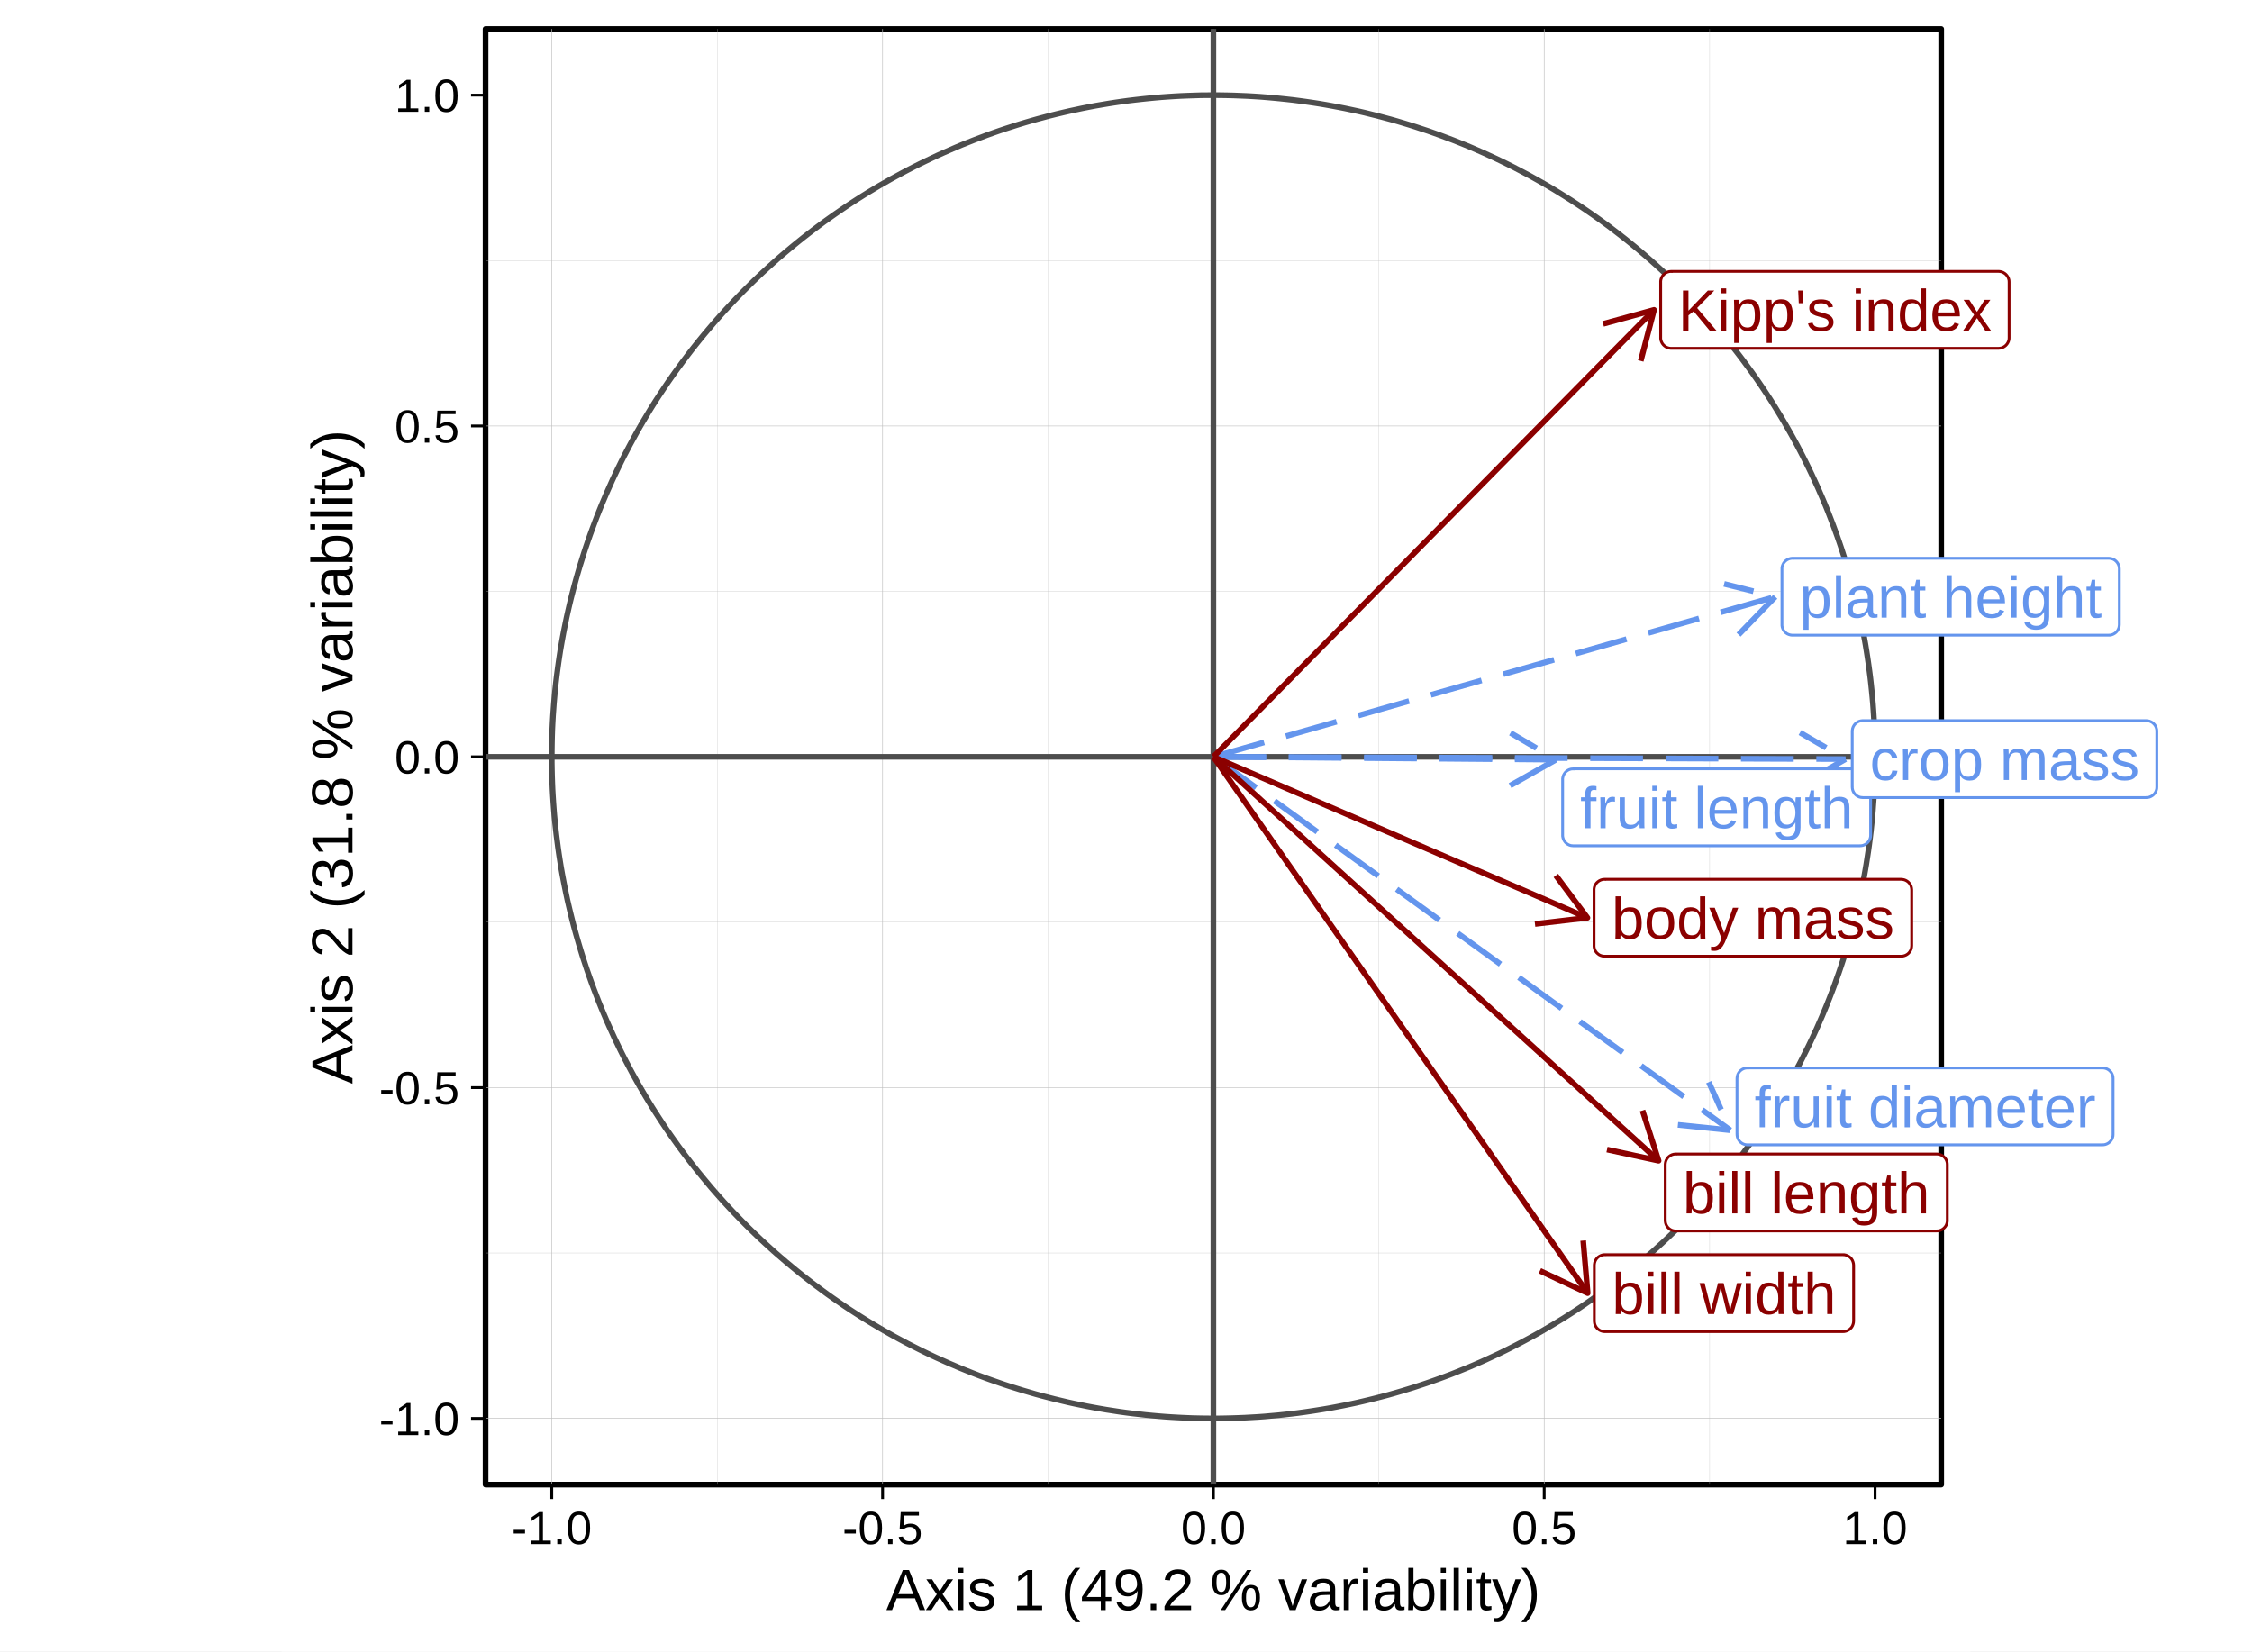
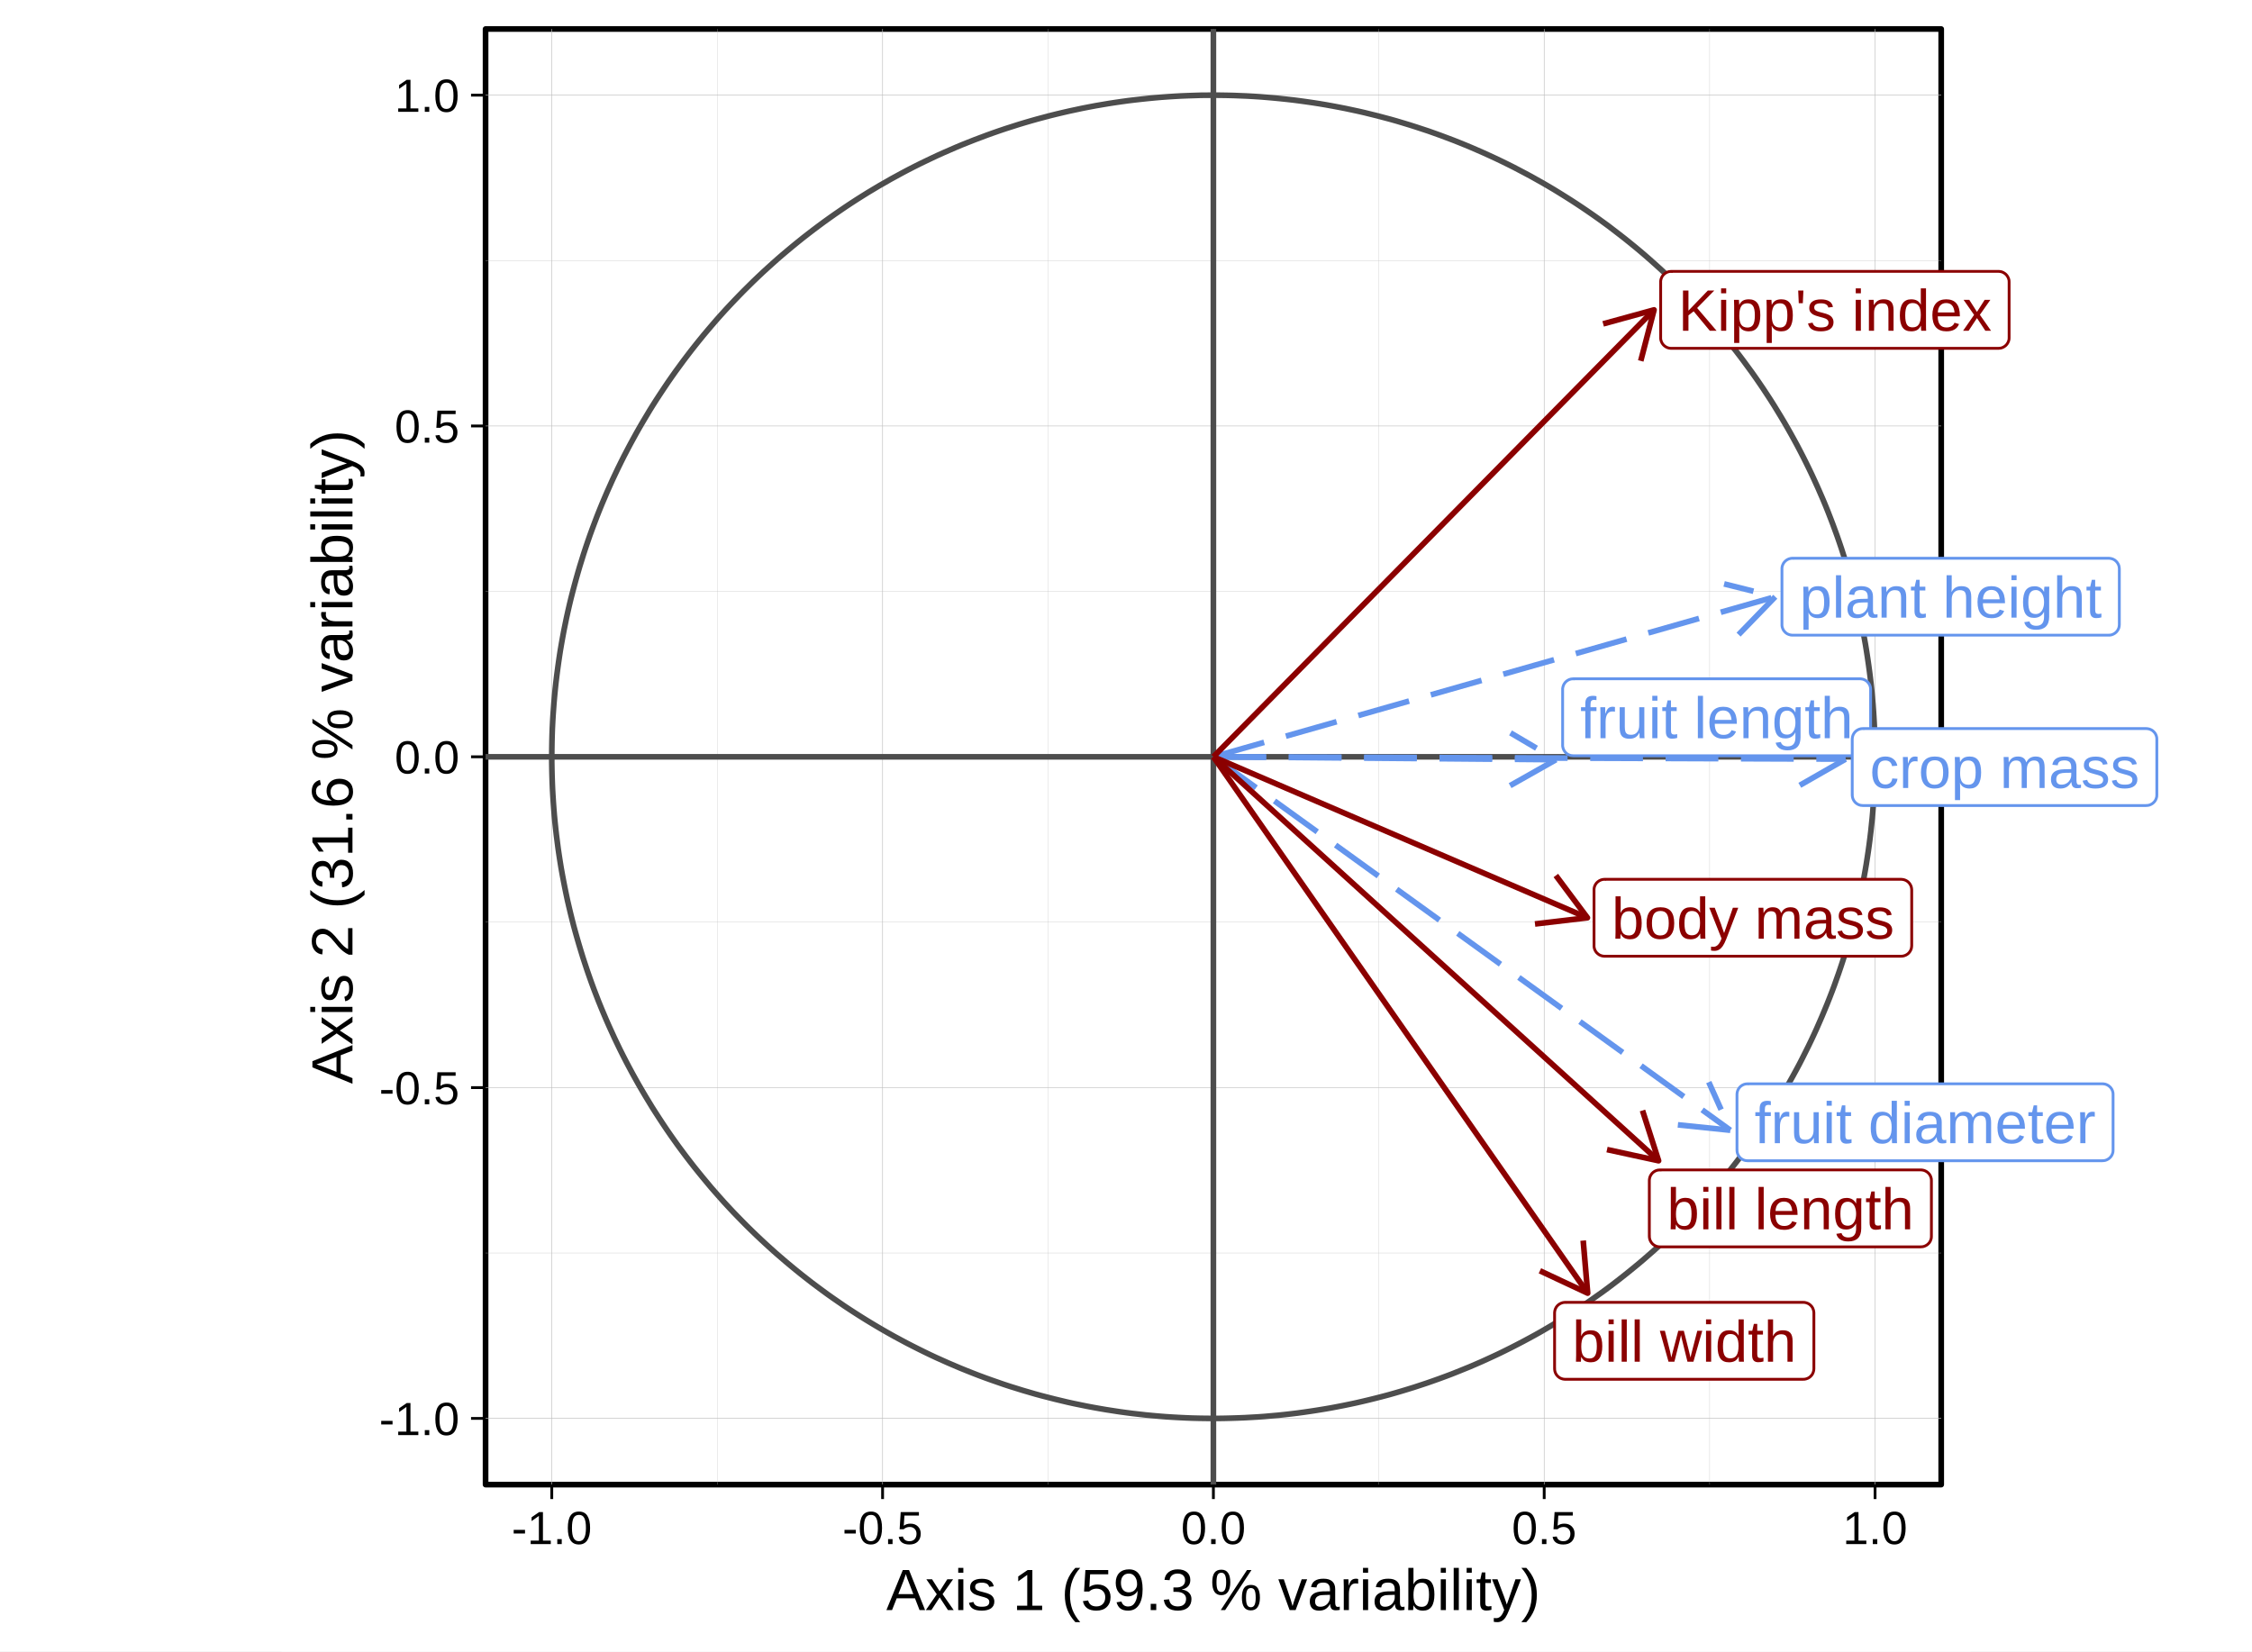
<svg xmlns="http://www.w3.org/2000/svg" width="425.20pt" height="311.81pt" viewBox="0 0 425.20 311.81" version="1.1" id="svg60">
  <defs id="defs60" />
  <g class="svglite" id="g60">
    <defs id="defs1">
      <style type="text/css" id="style1">
    .svglite line, .svglite polyline, .svglite polygon, .svglite path, .svglite rect, .svglite circle {
      fill: none;
      stroke: #000000;
      stroke-linecap: round;
      stroke-linejoin: round;
      stroke-miterlimit: 10.00;
    }
    .svglite text {
      white-space: pre;
    }
    .svglite g.glyphgroup path {
      fill: inherit;
      stroke: none;
    }
  </style>
    </defs>
    <rect width="100%" height="100%" style="stroke: none; fill: #FFFFFF;" id="rect1" />
    <defs id="defs2">
      <clipPath id="cpMC4wMHw0MjUuMjB8MC4wMHwzMTEuODE=">
        <rect x="0.00" y="0.00" width="425.20" height="311.81" id="rect2" />
      </clipPath>
    </defs>
    <g clip-path="url(#cpMC4wMHw0MjUuMjB8MC4wMHwzMTEuODE=)" id="g2" />
    <defs id="defs3">
      <clipPath id="cpNTMuMjB8MzcyLjAwfDAuMDB8MzExLjgx">
        <rect x="53.20" y="0.00" width="318.80" height="311.81" id="rect3" />
      </clipPath>
    </defs>
    <g clip-path="url(#cpNTMuMjB8MzcyLjAwfDAuMDB8MzExLjgx)" id="g4">
      <rect x="53.20" y="0.00" width="318.80" height="311.81" style="stroke-width: 1.07; stroke: #FFFFFF; fill: #FFFFFF;" id="rect4" />
    </g>
    <g clip-path="url(#cpMC4wMHw0MjUuMjB8MC4wMHwzMTEuODE=)" id="g59">
      <rect x="91.68" y="5.48" width="274.84" height="274.84" style="stroke-width: 1.07; fill: #FFFFFF;" id="rect5" />
      <polyline points="91.68,236.59 366.52,236.59 " style="stroke-width: 0.053; stroke: #BEBEBE; stroke-linecap: butt;" id="polyline5" />
      <polyline points="91.68,174.13 366.52,174.13 " style="stroke-width: 0.053; stroke: #BEBEBE; stroke-linecap: butt;" id="polyline6" />
      <polyline points="91.68,111.67 366.52,111.67 " style="stroke-width: 0.053; stroke: #BEBEBE; stroke-linecap: butt;" id="polyline7" />
      <polyline points="91.68,49.20 366.52,49.20 " style="stroke-width: 0.053; stroke: #BEBEBE; stroke-linecap: butt;" id="polyline8" />
      <polyline points="135.41,280.31 135.41,5.48 " style="stroke-width: 0.053; stroke: #BEBEBE; stroke-linecap: butt;" id="polyline9" />
      <polyline points="197.87,280.31 197.87,5.48 " style="stroke-width: 0.053; stroke: #BEBEBE; stroke-linecap: butt;" id="polyline10" />
      <polyline points="260.33,280.31 260.33,5.48 " style="stroke-width: 0.053; stroke: #BEBEBE; stroke-linecap: butt;" id="polyline11" />
      <polyline points="322.80,280.31 322.80,5.48 " style="stroke-width: 0.053; stroke: #BEBEBE; stroke-linecap: butt;" id="polyline12" />
      <polyline points="91.68,267.82 366.52,267.82 " style="stroke-width: 0.11; stroke: #BEBEBE; stroke-linecap: butt;" id="polyline13" />
      <polyline points="91.68,205.36 366.52,205.36 " style="stroke-width: 0.11; stroke: #BEBEBE; stroke-linecap: butt;" id="polyline14" />
      <polyline points="91.68,142.90 366.52,142.90 " style="stroke-width: 0.11; stroke: #BEBEBE; stroke-linecap: butt;" id="polyline15" />
      <polyline points="91.68,80.43 366.52,80.43 " style="stroke-width: 0.11; stroke: #BEBEBE; stroke-linecap: butt;" id="polyline16" />
      <polyline points="91.68,17.97 366.52,17.97 " style="stroke-width: 0.11; stroke: #BEBEBE; stroke-linecap: butt;" id="polyline17" />
      <polyline points="104.18,280.31 104.18,5.48 " style="stroke-width: 0.11; stroke: #BEBEBE; stroke-linecap: butt;" id="polyline18" />
      <polyline points="166.64,280.31 166.64,5.48 " style="stroke-width: 0.11; stroke: #BEBEBE; stroke-linecap: butt;" id="polyline19" />
      <polyline points="229.10,280.31 229.10,5.48 " style="stroke-width: 0.11; stroke: #BEBEBE; stroke-linecap: butt;" id="polyline20" />
      <polyline points="291.56,280.31 291.56,5.48 " style="stroke-width: 0.11; stroke: #BEBEBE; stroke-linecap: butt;" id="polyline21" />
      <polyline points="354.03,280.31 354.03,5.48 " style="stroke-width: 0.11; stroke: #BEBEBE; stroke-linecap: butt;" id="polyline22" />
      <polyline points="354.03,142.90 354.02,141.65 354.00,140.40 353.97,139.15 353.93,137.90 353.87,136.65 353.80,135.41 353.72,134.16 353.63,132.91 353.52,131.67 353.40,130.43 353.27,129.18 353.13,127.94 352.97,126.70 352.80,125.46 352.62,124.23 352.43,122.99 352.23,121.76 352.01,120.53 351.78,119.30 351.54,118.08 351.28,116.86 351.02,115.63 350.74,114.42 350.45,113.20 350.14,111.99 349.83,110.78 349.50,109.58 349.16,108.37 348.81,107.17 348.45,105.98 348.07,104.79 347.69,103.60 347.29,102.42 346.88,101.24 346.45,100.06 346.02,98.89 345.57,97.72 345.12,96.56 344.65,95.40 344.17,94.25 343.67,93.10 343.17,91.96 342.65,90.82 342.13,89.69 341.59,88.56 341.04,87.44 340.48,86.32 339.91,85.21 339.33,84.10 338.73,83.00 338.13,81.91 337.51,80.82 336.89,79.74 336.25,78.67 335.60,77.60 334.95,76.54 334.28,75.48 333.60,74.44 332.91,73.39 332.21,72.36 331.50,71.33 330.78,70.31 330.04,69.30 329.30,68.29 328.55,67.29 327.79,66.30 327.02,65.32 326.24,64.35 325.45,63.38 324.65,62.42 323.84,61.47 323.02,60.52 322.19,59.59 321.36,58.66 320.51,57.74 319.65,56.83 318.79,55.93 317.91,55.04 317.03,54.16 316.14,53.28 315.24,52.42 314.33,51.56 313.41,50.71 312.48,49.87 311.55,49.04 310.61,48.22 309.66,47.41 308.70,46.61 307.73,45.82 306.76,45.04 305.77,44.27 304.78,43.51 303.79,42.75 302.78,42.01 301.77,41.28 300.75,40.56 299.72,39.85 298.69,39.15 297.65,38.46 296.60,37.78 295.54,37.11 294.48,36.45 293.42,35.80 292.34,35.16 291.26,34.53 290.17,33.92 289.08,33.31 287.98,32.72 286.88,32.14 285.77,31.56 284.65,31.00 283.53,30.45 282.40,29.91 281.27,29.39 280.13,28.87 278.99,28.37 277.84,27.87 276.69,27.39 275.53,26.92 274.37,26.46 273.20,26.02 272.03,25.58 270.86,25.16 269.68,24.74 268.49,24.35 267.31,23.96 266.11,23.58 264.92,23.22 263.72,22.86 262.52,22.52 261.31,22.20 260.11,21.88 258.89,21.58 257.68,21.28 256.46,21.00 255.24,20.74 254.02,20.48 252.79,20.24 251.57,20.01 250.34,19.79 249.10,19.58 247.87,19.39 246.63,19.21 245.40,19.04 244.16,18.88 242.91,18.74 241.67,18.61 240.43,18.49 239.18,18.38 237.94,18.28 236.69,18.20 235.44,18.13 234.20,18.08 232.95,18.03 231.70,18.00 230.45,17.98 229.20,17.97 227.95,17.98 226.70,17.99 225.45,18.03 224.21,18.07 222.96,18.12 221.71,18.19 220.46,18.27 219.22,18.36 217.97,18.47 216.73,18.59 215.49,18.72 214.25,18.86 213.01,19.01 211.77,19.18 210.53,19.36 209.30,19.55 208.06,19.76 206.83,19.97 205.61,20.20 204.38,20.44 203.16,20.70 201.94,20.96 200.72,21.24 199.50,21.53 198.29,21.83 197.08,22.15 195.88,22.47 194.67,22.81 193.47,23.16 192.28,23.52 191.09,23.90 189.90,24.28 188.71,24.68 187.53,25.09 186.36,25.51 185.19,25.95 184.02,26.39 182.86,26.85 181.70,27.31 180.55,27.79 179.40,28.29 178.25,28.79 177.11,29.30 175.98,29.83 174.85,30.37 173.73,30.91 172.61,31.47 171.50,32.04 170.40,32.62 169.30,33.22 168.20,33.82 167.12,34.44 166.03,35.06 164.96,35.70 163.89,36.34 162.83,37.00 161.77,37.67 160.72,38.35 159.68,39.04 158.65,39.74 157.62,40.45 156.60,41.17 155.58,41.90 154.58,42.64 153.58,43.39 152.59,44.15 151.60,44.92 150.63,45.70 149.66,46.49 148.70,47.29 147.75,48.09 146.80,48.91 145.87,49.74 144.94,50.58 144.02,51.42 143.11,52.28 142.21,53.14 141.32,54.02 140.43,54.90 139.56,55.79 138.69,56.69 137.83,57.60 136.98,58.51 136.14,59.44 135.31,60.37 134.49,61.32 133.68,62.27 132.88,63.22 132.09,64.19 131.31,65.16 130.53,66.15 129.77,67.14 129.02,68.13 128.28,69.14 127.54,70.15 126.82,71.17 126.11,72.19 125.41,73.23 124.72,74.27 124.03,75.32 123.36,76.37 122.70,77.43 122.06,78.50 121.42,79.57 120.79,80.65 120.17,81.74 119.57,82.83 118.97,83.93 118.39,85.03 117.81,86.14 117.25,87.26 116.70,88.38 116.16,89.51 115.63,90.64 115.12,91.78 114.61,92.92 114.12,94.07 113.63,95.22 113.16,96.38 112.70,97.54 112.26,98.70 111.82,99.87 111.39,101.05 110.98,102.23 110.58,103.41 110.19,104.60 109.82,105.79 109.45,106.98 109.10,108.18 108.76,109.38 108.43,110.59 108.11,111.80 107.80,113.01 107.51,114.22 107.23,115.44 106.96,116.66 106.71,117.88 106.46,119.11 106.23,120.34 106.01,121.57 105.80,122.80 105.61,124.03 105.43,125.27 105.26,126.51 105.10,127.74 104.95,128.99 104.82,130.23 104.70,131.47 104.59,132.72 104.50,133.96 104.41,135.21 104.34,136.45 104.28,137.70 104.24,138.95 104.21,140.20 104.19,141.45 104.18,142.70 104.18,143.95 104.20,145.20 104.23,146.45 104.27,147.69 104.32,148.94 104.39,150.19 104.47,151.44 104.56,152.68 104.66,153.93 104.78,155.17 104.91,156.41 105.05,157.65 105.21,158.89 105.37,160.13 105.55,161.37 105.74,162.60 105.94,163.84 106.16,165.07 106.39,166.29 106.63,167.52 106.88,168.74 107.14,169.97 107.42,171.18 107.71,172.40 108.01,173.61 108.32,174.82 108.65,176.03 108.99,177.23 109.34,178.43 109.70,179.62 110.07,180.82 110.46,182.01 110.85,183.19 111.26,184.37 111.68,185.55 112.11,186.72 112.56,187.89 113.01,189.05 113.48,190.21 113.96,191.36 114.45,192.51 114.95,193.65 115.47,194.79 115.99,195.93 116.53,197.06 117.07,198.18 117.63,199.30 118.20,200.41 118.78,201.51 119.37,202.61 119.98,203.71 120.59,204.80 121.22,205.88 121.85,206.95 122.50,208.02 123.15,209.09 123.82,210.14 124.50,211.19 125.19,212.24 125.88,213.27 126.59,214.30 127.31,215.32 128.04,216.34 128.78,217.34 129.53,218.34 130.29,219.33 131.06,220.32 131.84,221.29 132.63,222.26 133.43,223.22 134.23,224.18 135.05,225.12 135.88,226.06 136.71,226.99 137.56,227.91 138.41,228.82 139.28,229.72 140.15,230.61 141.03,231.50 141.92,232.37 142.82,233.24 143.73,234.10 144.65,234.95 145.57,235.79 146.50,236.62 147.45,237.44 148.39,238.25 149.35,239.05 150.32,239.85 151.29,240.63 152.27,241.40 153.26,242.17 154.26,242.92 155.26,243.66 156.27,244.40 157.29,245.12 158.32,245.83 159.35,246.54 160.39,247.23 161.44,247.91 162.49,248.58 163.55,249.24 164.62,249.89 165.69,250.53 166.77,251.16 167.86,251.78 168.95,252.39 170.05,252.98 171.15,253.57 172.26,254.14 173.37,254.70 174.50,255.26 175.62,255.80 176.75,256.33 177.89,256.84 179.03,257.35 180.18,257.84 181.33,258.33 182.49,258.80 183.65,259.26 184.81,259.71 185.99,260.15 187.16,260.57 188.34,260.98 189.52,261.39 190.71,261.78 191.90,262.15 193.09,262.52 194.29,262.87 195.49,263.22 196.70,263.55 197.91,263.86 199.12,264.17 200.33,264.46 201.55,264.75 202.77,265.02 203.99,265.27 205.22,265.52 206.44,265.75 207.67,265.97 208.90,266.18 210.14,266.37 211.37,266.56 212.61,266.73 213.85,266.89 215.09,267.03 216.33,267.17 217.58,267.29 218.82,267.40 220.07,267.50 221.31,267.58 222.56,267.65 223.81,267.71 225.06,267.76 226.31,267.79 227.55,267.81 228.80,267.82 230.05,267.82 231.30,267.80 232.55,267.77 233.80,267.73 235.05,267.68 236.30,267.61 237.54,267.54 238.79,267.45 240.03,267.34 241.28,267.23 242.52,267.10 243.76,266.96 245.00,266.81 246.24,266.64 247.48,266.46 248.71,266.27 249.94,266.07 251.17,265.86 252.40,265.63 253.63,265.39 254.85,265.14 256.07,264.88 257.29,264.60 258.51,264.31 259.72,264.01 260.93,263.70 262.14,263.38 263.34,263.04 264.54,262.69 265.73,262.33 266.93,261.96 268.12,261.57 269.30,261.18 270.48,260.77 271.66,260.35 272.83,259.92 274.00,259.48 275.16,259.02 276.32,258.55 277.48,258.08 278.62,257.59 279.77,257.09 280.91,256.57 282.04,256.05 283.17,255.52 284.29,254.97 285.41,254.41 286.52,253.84 287.63,253.26 288.73,252.67 289.83,252.07 290.92,251.46 292.00,250.83 293.07,250.20 294.14,249.55 295.21,248.90 296.26,248.23 297.31,247.56 298.36,246.87 299.39,246.17 300.42,245.46 301.44,244.74 302.46,244.02 303.47,243.28 304.47,242.53 305.46,241.77 306.44,241.00 307.42,240.22 308.39,239.43 309.35,238.64 310.31,237.83 311.25,237.01 312.19,236.19 313.12,235.35 314.04,234.51 314.95,233.65 315.85,232.79 316.75,231.92 317.63,231.04 318.51,230.15 319.38,229.25 320.24,228.34 321.09,227.43 321.93,226.50 322.76,225.57 323.58,224.63 324.39,223.68 325.20,222.72 325.99,221.76 326.77,220.79 327.55,219.80 328.31,218.82 329.07,217.82 329.81,216.82 330.54,215.81 331.27,214.79 331.98,213.76 332.69,212.73 333.38,211.69 334.06,210.65 334.73,209.59 335.40,208.53 336.05,207.47 336.69,206.39 337.32,205.31 337.93,204.23 338.54,203.14 339.14,202.04 339.73,200.94 340.30,199.83 340.86,198.71 341.42,197.59 341.96,196.47 342.49,195.34 343.01,194.20 343.51,193.06 344.01,191.91 344.49,190.76 344.97,189.60 345.43,188.44 345.88,187.28 346.32,186.11 346.74,184.93 347.16,183.75 347.56,182.57 347.95,181.39 348.33,180.19 348.70,179.00 349.05,177.80 349.39,176.60 349.73,175.40 350.04,174.19 350.35,172.98 350.65,171.76 350.93,170.55 351.20,169.33 351.46,168.11 351.70,166.88 351.94,165.65 352.16,164.42 352.37,163.19 352.56,161.96 352.75,160.72 352.92,159.49 353.08,158.25 353.23,157.01 353.36,155.76 353.49,154.52 353.60,153.28 353.69,152.03 353.78,150.79 353.85,149.54 353.91,148.29 353.96,147.04 353.99,145.79 354.02,144.54 354.03,143.30 " style="stroke-width: 1.07; stroke: #4D4D4D; stroke-linecap: butt;" id="polyline23" />
      <line x1="229.10" y1="280.31" x2="229.10" y2="5.48" style="stroke-width: 1.07; stroke: #4D4D4D; stroke-linecap: butt;" id="line23" />
      <line x1="91.68" y1="142.90" x2="366.52" y2="142.90" style="stroke-width: 1.07; stroke: #4D4D4D; stroke-linecap: butt;" id="line24" />
      <line x1="229.10" y1="142.90" x2="293.79" y2="143.44" style="stroke-width: 1.07; stroke: #6495ED; stroke-dasharray: 9.96,4.27; stroke-linecap: butt;" id="line25" />
      <polyline points="285.12,148.34 293.79,143.44 285.20,138.38 " style="stroke-width: 1.07; stroke: #6495ED; stroke-dasharray: 9.96,4.27; stroke-linecap: butt;" id="polyline25" />
      <line x1="229.10" y1="142.90" x2="326.71" y2="213.41" style="stroke-width: 1.07; stroke: #6495ED; stroke-dasharray: 9.96,4.27; stroke-linecap: butt;" id="line26" />
      <polyline points="316.80,212.39 326.71,213.41 322.63,204.32 " style="stroke-width: 1.07; stroke: #6495ED; stroke-dasharray: 9.96,4.27; stroke-linecap: butt;" id="polyline26" />
      <line x1="229.10" y1="142.90" x2="335.20" y2="112.67" style="stroke-width: 1.07; stroke: #6495ED; stroke-dasharray: 9.96,4.27; stroke-linecap: butt;" id="line27" />
      <polyline points="328.26,119.83 335.20,112.67 325.53,110.25 " style="stroke-width: 1.07; stroke: #6495ED; stroke-dasharray: 9.96,4.27; stroke-linecap: butt;" id="polyline27" />
      <line x1="229.10" y1="142.90" x2="348.47" y2="143.33" style="stroke-width: 1.07; stroke: #6495ED; stroke-dasharray: 9.96,4.27; stroke-linecap: butt;" id="line28" />
      <polyline points="339.82,148.28 348.47,143.33 339.86,138.32 " style="stroke-width: 1.07; stroke: #6495ED; stroke-dasharray: 9.96,4.27; stroke-linecap: butt;" id="polyline28" />
      <line x1="229.10" y1="142.90" x2="312.30" y2="58.51" style="stroke-width: 1.07; stroke: #8B0000; stroke-linecap: butt;" id="line29" />
      <polyline points="309.79,68.15 312.30,58.51 302.69,61.15 " style="stroke-width: 1.07; stroke: #8B0000; stroke-linecap: butt;" id="polyline29" />
      <line x1="229.10" y1="142.90" x2="313.16" y2="219.17" style="stroke-width: 1.07; stroke: #8B0000; stroke-linecap: butt;" id="line30" />
      <polyline points="303.42,217.06 313.16,219.17 310.12,209.68 " style="stroke-width: 1.07; stroke: #8B0000; stroke-linecap: butt;" id="polyline30" />
      <line x1="229.10" y1="142.90" x2="299.77" y2="244.17" style="stroke-width: 1.07; stroke: #8B0000; stroke-linecap: butt;" id="line31" />
      <polyline points="290.75,239.95 299.77,244.17 298.92,234.24 " style="stroke-width: 1.07; stroke: #8B0000; stroke-linecap: butt;" id="polyline31" />
      <line x1="229.10" y1="142.90" x2="299.72" y2="173.29" style="stroke-width: 1.07; stroke: #8B0000; stroke-linecap: butt;" id="line32" />
      <polyline points="289.82,174.46 299.72,173.29 293.76,165.31 " style="stroke-width: 1.07; stroke: #8B0000; stroke-linecap: butt;" id="polyline32" />
-       <polygon points="352.34,150.34 352.58,150.14 352.79,149.9 352.97,149.63 353.09,149.34 353.17,149.03 353.19,148.71 353.19,148.71 353.19,138.16 353.19,138.16 353.17,137.84 353.09,137.53 352.97,137.24 352.79,136.97 352.58,136.73 352.34,136.53 352.06,136.37 351.76,136.25 351.45,136.19 351.21,136.17 297.03,136.17 297.26,136.19 296.95,136.18 296.63,136.21 296.32,136.3 296.03,136.44 295.77,136.62 295.54,136.84 295.35,137.1 295.2,137.38 295.1,137.69 295.04,138 295.04,138.16 295.04,148.71 295.04,148.55 295.04,148.87 295.1,149.18 295.2,149.49 295.35,149.77 295.54,150.03 295.77,150.25 296.03,150.43 296.32,150.57 296.63,150.66 296.95,150.69 297.03,150.7 351.21,150.7 351.13,150.69 351.45,150.68 351.76,150.62 352.06,150.5 " style="fill:#ffffff;stroke:#6495ed;stroke-width:0.53" id="polygon32" transform="translate(0,9)" />
-       <text x="298.35" y="147.38" style="font-size:11.04px;font-family:Arial;fill:#6495ed" textLength="51.53" lengthAdjust="spacingAndGlyphs" id="text32" transform="translate(0,9)">fruit length</text>
-       <polygon points="397.23,220.65 397.54,220.59 397.84,220.47 398.12,220.31 398.36,220.11 398.58,219.87 398.75,219.6 398.87,219.31 398.95,219 398.97,218.68 398.97,218.68 398.97,208.13 398.97,208.13 398.95,207.81 398.87,207.5 398.75,207.21 398.58,206.94 398.36,206.7 398.12,206.5 397.84,206.34 397.54,206.22 397.23,206.16 396.99,206.14 329.95,206.14 330.19,206.16 329.87,206.15 329.55,206.18 329.24,206.27 328.95,206.41 328.69,206.59 328.46,206.81 328.27,207.07 328.12,207.35 328.02,207.66 327.97,207.97 327.96,208.13 327.96,218.68 327.97,218.52 327.97,218.84 328.02,219.15 328.12,219.46 328.27,219.74 328.46,220 328.69,220.22 328.95,220.4 329.24,220.54 329.55,220.63 329.87,220.66 329.95,220.67 396.99,220.67 396.91,220.66 " style="fill:#ffffff;stroke:#6495ed;stroke-width:0.53" id="polygon33" transform="translate(0,-4.5)" />
-       <text x="331.27" y="217.35" style="font-size:11.04px;font-family:Arial;fill:#6495ed" textLength="64.39" lengthAdjust="spacingAndGlyphs" id="text33" transform="translate(0,-4.5)">fruit diameter</text>
+       <polygon points="352.97,137.24 352.79,136.97 352.58,136.73 352.34,136.53 352.06,136.37 351.76,136.25 351.45,136.19 351.21,136.17 297.03,136.17 297.26,136.19 296.95,136.18 296.63,136.21 296.32,136.3 296.03,136.44 295.77,136.62 295.54,136.84 295.35,137.1 295.2,137.38 295.1,137.69 295.04,138 295.04,138.16 295.04,148.71 295.04,148.55 295.04,148.87 295.1,149.18 295.2,149.49 295.35,149.77 295.54,150.03 295.77,150.25 296.03,150.43 296.32,150.57 296.63,150.66 296.95,150.69 297.03,150.7 351.21,150.7 351.13,150.69 351.45,150.68 351.76,150.62 352.06,150.5 352.34,150.34 352.58,150.14 352.79,149.9 352.97,149.63 353.09,149.34 353.17,149.03 353.19,148.71 353.19,138.16 353.17,137.84 353.09,137.53 " style="fill:#ffffff;stroke:#6495ed;stroke-width:0.53" id="polygon32" transform="translate(-1.4305085e-8,-8)" />
+       <text x="298.35" y="147.38" style="font-size:11.04px;font-family:Arial;fill:#6495ed" textLength="51.53" lengthAdjust="spacingAndGlyphs" id="text32" transform="translate(-1.4305085e-8,-8)">fruit length</text>
+       <polygon points="396.99,220.67 396.91,220.66 397.23,220.65 397.54,220.59 397.84,220.47 398.12,220.31 398.36,220.11 398.58,219.87 398.75,219.6 398.87,219.31 398.95,219 398.97,218.68 398.97,218.68 398.97,208.13 398.97,208.13 398.95,207.81 398.87,207.5 398.75,207.21 398.58,206.94 398.36,206.7 398.12,206.5 397.84,206.34 397.54,206.22 397.23,206.16 396.99,206.14 329.95,206.14 330.19,206.16 329.87,206.15 329.55,206.18 329.24,206.27 328.95,206.41 328.69,206.59 328.46,206.81 328.27,207.07 328.12,207.35 328.02,207.66 327.97,207.97 327.96,208.13 327.96,218.68 327.97,218.52 327.97,218.84 328.02,219.15 328.12,219.46 328.27,219.74 328.46,220 328.69,220.22 328.95,220.4 329.24,220.54 329.55,220.63 329.87,220.66 329.95,220.67 " style="fill:#ffffff;stroke:#6495ed;stroke-width:0.53" id="polygon33" transform="translate(0,-1.5)" />
+       <text x="331.27" y="217.35" style="font-size:11.04px;font-family:Arial;fill:#6495ed" textLength="64.39" lengthAdjust="spacingAndGlyphs" id="text33" transform="translate(0,-1.5)">fruit diameter</text>
      <polygon points="338.43,119.93 398.16,119.93 398.08,119.93 398.40,119.92 398.71,119.86 399.01,119.74 399.29,119.58 399.54,119.38 399.75,119.14 399.92,118.87 400.05,118.58 400.12,118.27 400.15,117.95 400.15,117.95 400.15,107.40 400.15,107.40 400.12,107.08 400.05,106.77 399.92,106.48 399.75,106.21 399.54,105.97 399.29,105.76 399.01,105.60 398.71,105.49 398.40,105.43 398.16,105.41 338.43,105.41 338.67,105.43 338.35,105.41 338.04,105.45 337.73,105.54 337.44,105.68 337.18,105.86 336.95,106.08 336.75,106.34 336.61,106.62 336.50,106.92 336.45,107.24 336.45,107.40 336.45,117.95 336.45,117.79 336.45,118.11 336.50,118.42 336.61,118.73 336.75,119.01 336.95,119.26 337.18,119.49 337.44,119.67 337.73,119.80 338.04,119.89 338.35,119.93 " style="stroke-width: 0.53; stroke: #6495ED; fill: #FFFFFF;" id="polygon34" />
      <text x="339.76" y="116.62" style="font-size: 11.04px;fill: #6495ED; font-family: &quot;Arial&quot;;" textLength="57.08px" lengthAdjust="spacingAndGlyphs" id="text34">plant height</text>
-       <polygon points="351.71,150.60 405.25,150.60 405.17,150.59 405.49,150.58 405.80,150.52 406.10,150.40 406.38,150.24 406.62,150.04 406.84,149.80 407.01,149.53 407.13,149.24 407.21,148.93 407.23,148.61 407.23,148.61 407.23,138.06 407.23,138.06 407.21,137.74 407.13,137.43 407.01,137.14 406.84,136.87 406.62,136.63 406.38,136.42 406.10,136.27 405.80,136.15 405.49,136.09 405.25,136.07 351.71,136.07 351.95,136.09 351.63,136.07 351.31,136.11 351.00,136.20 350.71,136.34 350.45,136.52 350.22,136.74 350.03,137.00 349.88,137.28 349.78,137.58 349.73,137.90 349.72,138.06 349.72,148.61 349.73,148.45 349.73,148.77 349.78,149.08 349.88,149.39 350.03,149.67 350.22,149.93 350.45,150.15 350.71,150.33 351.00,150.47 351.31,150.56 351.63,150.59 " style="stroke-width: 0.53; stroke: #6495ED; fill: #FFFFFF;" id="polygon35" />
-       <text x="353.03" y="147.28" style="font-size: 11.04px;fill: #6495ED; font-family: &quot;Arial&quot;;" textLength="50.89px" lengthAdjust="spacingAndGlyphs" id="text35">crop mass</text>
+       <polygon points="405.25,150.6 405.17,150.59 405.49,150.58 405.8,150.52 406.1,150.4 406.38,150.24 406.62,150.04 406.84,149.8 407.01,149.53 407.13,149.24 407.21,148.93 407.23,148.61 407.23,148.61 407.23,138.06 407.23,138.06 407.21,137.74 407.13,137.43 407.01,137.14 406.84,136.87 406.62,136.63 406.38,136.42 406.1,136.27 405.8,136.15 405.49,136.09 405.25,136.07 351.71,136.07 351.95,136.09 351.63,136.07 351.31,136.11 351,136.2 350.71,136.34 350.45,136.52 350.22,136.74 350.03,137 349.88,137.28 349.78,137.58 349.73,137.9 349.72,138.06 349.72,148.61 349.73,148.45 349.73,148.77 349.78,149.08 349.88,149.39 350.03,149.67 350.22,149.93 350.45,150.15 350.71,150.33 351,150.47 351.31,150.56 351.63,150.59 351.71,150.6 " style="fill:#ffffff;stroke:#6495ed;stroke-width:0.53" id="polygon35" transform="translate(0,1.5)" />
+       <text x="353.03" y="147.28" style="font-size:11.04px;font-family:Arial;fill:#6495ed" textLength="50.89" lengthAdjust="spacingAndGlyphs" id="text35" transform="translate(0,1.5)">crop mass</text>
      <polygon points="315.53,65.77 377.36,65.77 377.28,65.77 377.59,65.75 377.91,65.69 378.21,65.57 378.48,65.41 378.73,65.21 378.94,64.97 379.11,64.70 379.24,64.41 379.32,64.10 379.34,63.78 379.34,63.78 379.34,53.23 379.34,53.23 379.32,52.91 379.24,52.60 379.11,52.31 378.94,52.04 378.73,51.80 378.48,51.60 378.21,51.44 377.91,51.32 377.59,51.26 377.36,51.24 315.53,51.24 315.77,51.26 315.45,51.25 315.14,51.28 314.83,51.37 314.54,51.51 314.28,51.69 314.05,51.91 313.85,52.17 313.71,52.45 313.60,52.76 313.55,53.07 313.55,53.23 313.55,63.78 313.55,63.62 313.55,63.94 313.60,64.26 313.71,64.56 313.85,64.84 314.05,65.10 314.28,65.32 314.54,65.50 314.83,65.64 315.14,65.73 315.45,65.77 " style="stroke-width: 0.53; stroke: #8B0000; fill: #FFFFFF;" id="polygon36" />
      <text x="316.86" y="62.45" style="font-size: 11.04px;fill: #8B0000; font-family: &quot;Arial&quot;;" textLength="59.17px" lengthAdjust="spacingAndGlyphs" id="text36">Kipp's index</text>
-       <polygon points="366.24,226.35 366.54,226.23 366.82,226.07 367.06,225.87 367.28,225.63 367.45,225.36 367.57,225.07 367.65,224.76 367.67,224.44 367.67,224.44 367.67,213.89 367.67,213.89 367.65,213.57 367.57,213.26 367.45,212.97 367.28,212.7 367.06,212.46 366.82,212.26 366.54,212.1 366.24,211.98 365.93,211.92 365.69,211.9 316.4,211.9 316.64,211.92 316.32,211.91 316,211.94 315.69,212.03 315.4,212.17 315.14,212.35 314.91,212.57 314.72,212.83 314.57,213.11 314.47,213.42 314.42,213.73 314.41,213.89 314.41,224.44 314.42,224.28 314.42,224.6 314.47,224.91 314.57,225.22 314.72,225.5 314.91,225.76 315.14,225.98 315.4,226.16 315.69,226.3 316,226.39 316.32,226.42 316.4,226.43 365.69,226.43 365.61,226.42 365.93,226.41 " style="fill:#ffffff;stroke:#8b0000;stroke-width:0.53" id="polygon37" transform="translate(0,6)" />
-       <text x="317.72" y="223.11" style="font-size:11.04px;font-family:Arial;fill:#8b0000" textLength="46.64" lengthAdjust="spacingAndGlyphs" id="text37" transform="translate(0,6)">bill length</text>
-       <polygon points="303.01,251.43 347.99,251.43 347.91,251.43 348.23,251.42 348.54,251.35 348.84,251.24 349.12,251.08 349.36,250.88 349.58,250.64 349.75,250.37 349.87,250.07 349.95,249.76 349.98,249.44 349.98,249.44 349.98,238.90 349.98,238.90 349.95,238.58 349.87,238.27 349.75,237.97 349.58,237.70 349.36,237.46 349.12,237.26 348.84,237.10 348.54,236.99 348.23,236.92 347.99,236.91 303.01,236.91 303.25,236.92 302.93,236.91 302.61,236.95 302.31,237.04 302.02,237.18 301.75,237.36 301.52,237.58 301.33,237.83 301.18,238.12 301.08,238.42 301.03,238.74 301.02,238.90 301.02,249.44 301.03,249.28 301.03,249.60 301.08,249.92 301.18,250.22 301.33,250.51 301.52,250.76 301.75,250.98 302.02,251.17 302.31,251.30 302.61,251.39 302.93,251.43 " style="stroke-width: 0.53; stroke: #8B0000; fill: #FFFFFF;" id="polygon38" />
-       <text x="304.34" y="248.12" style="font-size: 11.04px;fill: #8B0000; font-family: &quot;Arial&quot;;" textLength="42.33px" lengthAdjust="spacingAndGlyphs" id="text38">bill width</text>
+       <polygon points="367.28,225.63 367.45,225.36 367.57,225.07 367.65,224.76 367.67,224.44 367.67,224.44 367.67,213.89 367.67,213.89 367.65,213.57 367.57,213.26 367.45,212.97 367.28,212.7 367.06,212.46 366.82,212.26 366.54,212.1 366.24,211.98 365.93,211.92 365.69,211.9 316.4,211.9 316.64,211.92 316.32,211.91 316,211.94 315.69,212.03 315.4,212.17 315.14,212.35 314.91,212.57 314.72,212.83 314.57,213.11 314.47,213.42 314.42,213.73 314.41,213.89 314.41,224.44 314.42,224.28 314.42,224.6 314.47,224.91 314.57,225.22 314.72,225.5 314.91,225.76 315.14,225.98 315.4,226.16 315.69,226.3 316,226.39 316.32,226.42 316.4,226.43 365.69,226.43 365.61,226.42 365.93,226.41 366.24,226.35 366.54,226.23 366.82,226.07 367.06,225.87 " style="fill:#ffffff;stroke:#8b0000;stroke-width:0.53" id="polygon37" transform="translate(-3,9)" />
+       <text x="317.72" y="223.11" style="font-size:11.04px;font-family:Arial;fill:#8b0000" textLength="46.64" lengthAdjust="spacingAndGlyphs" id="text37" transform="translate(-3,9)">bill length</text>
+       <polygon points="349.95,249.76 349.98,249.44 349.98,249.44 349.98,238.9 349.98,238.9 349.95,238.58 349.87,238.27 349.75,237.97 349.58,237.7 349.36,237.46 349.12,237.26 348.84,237.1 348.54,236.99 348.23,236.92 347.99,236.91 303.01,236.91 303.25,236.92 302.93,236.91 302.61,236.95 302.31,237.04 302.02,237.18 301.75,237.36 301.52,237.58 301.33,237.83 301.18,238.12 301.08,238.42 301.03,238.74 301.02,238.9 301.02,249.44 301.03,249.28 301.03,249.6 301.08,249.92 301.18,250.22 301.33,250.51 301.52,250.76 301.75,250.98 302.02,251.17 302.31,251.3 302.61,251.39 302.93,251.43 303.01,251.43 347.99,251.43 347.91,251.43 348.23,251.42 348.54,251.35 348.84,251.24 349.12,251.08 349.36,250.88 349.58,250.64 349.75,250.37 349.87,250.07 " style="fill:#ffffff;stroke:#8b0000;stroke-width:0.53" id="polygon38" transform="translate(-7.5,9)" />
+       <text x="304.34" y="248.12" style="font-size:11.04px;font-family:Arial;fill:#8b0000" textLength="42.33" lengthAdjust="spacingAndGlyphs" id="text38" transform="translate(-7.5,9)">bill width</text>
      <polygon points="302.95,180.55 358.96,180.55 358.88,180.55 359.20,180.54 359.51,180.47 359.81,180.36 360.09,180.20 360.34,180.00 360.55,179.76 360.72,179.49 360.85,179.20 360.92,178.88 360.95,178.57 360.95,178.57 360.95,168.02 360.95,168.02 360.92,167.70 360.85,167.39 360.72,167.09 360.55,166.82 360.34,166.58 360.09,166.38 359.81,166.22 359.51,166.11 359.20,166.05 358.96,166.03 302.95,166.03 303.19,166.05 302.87,166.03 302.55,166.07 302.25,166.16 301.96,166.30 301.70,166.48 301.46,166.70 301.27,166.96 301.12,167.24 301.02,167.54 300.97,167.86 300.97,168.02 300.97,178.57 300.97,178.41 300.97,178.73 301.02,179.04 301.12,179.34 301.27,179.63 301.46,179.88 301.70,180.10 301.96,180.29 302.25,180.42 302.55,180.51 302.87,180.55 " style="stroke-width: 0.53; stroke: #8B0000; fill: #FFFFFF;" id="polygon39" />
      <text x="304.28" y="177.24" style="font-size: 11.04px;fill: #8B0000; font-family: &quot;Arial&quot;;" textLength="53.36px" lengthAdjust="spacingAndGlyphs" id="text39">body mass</text>
      <text x="86.75" y="270.97" text-anchor="end" style="font-size: 8.80px; font-family: &quot;Arial&quot;;" textLength="15.14px" lengthAdjust="spacingAndGlyphs" id="text40">-1.0</text>
      <text x="86.75" y="208.51" text-anchor="end" style="font-size: 8.80px; font-family: &quot;Arial&quot;;" textLength="15.14px" lengthAdjust="spacingAndGlyphs" id="text41">-0.5</text>
      <text x="86.75" y="146.05" text-anchor="end" style="font-size: 8.80px; font-family: &quot;Arial&quot;;" textLength="12.22px" lengthAdjust="spacingAndGlyphs" id="text42">0.0</text>
      <text x="86.75" y="83.58" text-anchor="end" style="font-size: 8.80px; font-family: &quot;Arial&quot;;" textLength="12.22px" lengthAdjust="spacingAndGlyphs" id="text43">0.5</text>
      <text x="86.75" y="21.12" text-anchor="end" style="font-size: 8.80px; font-family: &quot;Arial&quot;;" textLength="12.22px" lengthAdjust="spacingAndGlyphs" id="text44">1.0</text>
      <polyline points="88.94,267.82 91.68,267.82 " style="stroke-width: 0.53; stroke-linecap: butt;" id="polyline44" />
      <polyline points="88.94,205.36 91.68,205.36 " style="stroke-width: 0.53; stroke-linecap: butt;" id="polyline45" />
      <polyline points="88.94,142.90 91.68,142.90 " style="stroke-width: 0.53; stroke-linecap: butt;" id="polyline46" />
      <polyline points="88.94,80.43 91.68,80.43 " style="stroke-width: 0.53; stroke-linecap: butt;" id="polyline47" />
      <polyline points="88.94,17.97 91.68,17.97 " style="stroke-width: 0.53; stroke-linecap: butt;" id="polyline48" />
      <polyline points="104.18,283.05 104.18,280.31 " style="stroke-width: 0.53; stroke-linecap: butt;" id="polyline49" />
      <polyline points="166.64,283.05 166.64,280.31 " style="stroke-width: 0.53; stroke-linecap: butt;" id="polyline50" />
      <polyline points="229.10,283.05 229.10,280.31 " style="stroke-width: 0.53; stroke-linecap: butt;" id="polyline51" />
      <polyline points="291.56,283.05 291.56,280.31 " style="stroke-width: 0.53; stroke-linecap: butt;" id="polyline52" />
      <polyline points="354.03,283.05 354.03,280.31 " style="stroke-width: 0.53; stroke-linecap: butt;" id="polyline53" />
      <text x="104.18" y="291.55" text-anchor="middle" style="font-size: 8.80px; font-family: &quot;Arial&quot;;" textLength="15.14px" lengthAdjust="spacingAndGlyphs" id="text53">-1.0</text>
      <text x="166.64" y="291.55" text-anchor="middle" style="font-size: 8.80px; font-family: &quot;Arial&quot;;" textLength="15.14px" lengthAdjust="spacingAndGlyphs" id="text54">-0.5</text>
      <text x="229.10" y="291.55" text-anchor="middle" style="font-size: 8.80px; font-family: &quot;Arial&quot;;" textLength="12.22px" lengthAdjust="spacingAndGlyphs" id="text55">0.0</text>
      <text x="291.56" y="291.55" text-anchor="middle" style="font-size: 8.80px; font-family: &quot;Arial&quot;;" textLength="12.22px" lengthAdjust="spacingAndGlyphs" id="text56">0.5</text>
      <text x="354.03" y="291.55" text-anchor="middle" style="font-size: 8.80px; font-family: &quot;Arial&quot;;" textLength="12.22px" lengthAdjust="spacingAndGlyphs" id="text57">1.0</text>
-       <text x="229.10" y="304.01" text-anchor="middle" style="font-size: 11.00px; font-family: &quot;Arial&quot;;" textLength="123.53px" lengthAdjust="spacingAndGlyphs" id="text58">Axis 1 (49.2 % variability)</text>
-       <text transform="translate(66.55,142.90) rotate(-90)" text-anchor="middle" style="font-size: 11.00px; font-family: &quot;Arial&quot;;" textLength="123.53px" lengthAdjust="spacingAndGlyphs" id="text59">Axis 2 (31.8 % variability)</text>
+       <text x="229.10" y="304.01" text-anchor="middle" style="font-size: 11.00px; font-family: &quot;Arial&quot;;" textLength="123.53px" lengthAdjust="spacingAndGlyphs" id="text58">Axis 1 (59.3 % variability)</text>
+       <text transform="translate(66.55,142.90) rotate(-90)" text-anchor="middle" style="font-size: 11.00px; font-family: &quot;Arial&quot;;" textLength="123.53px" lengthAdjust="spacingAndGlyphs" id="text59">Axis 2 (31.6 % variability)</text>
    </g>
  </g>
</svg>
